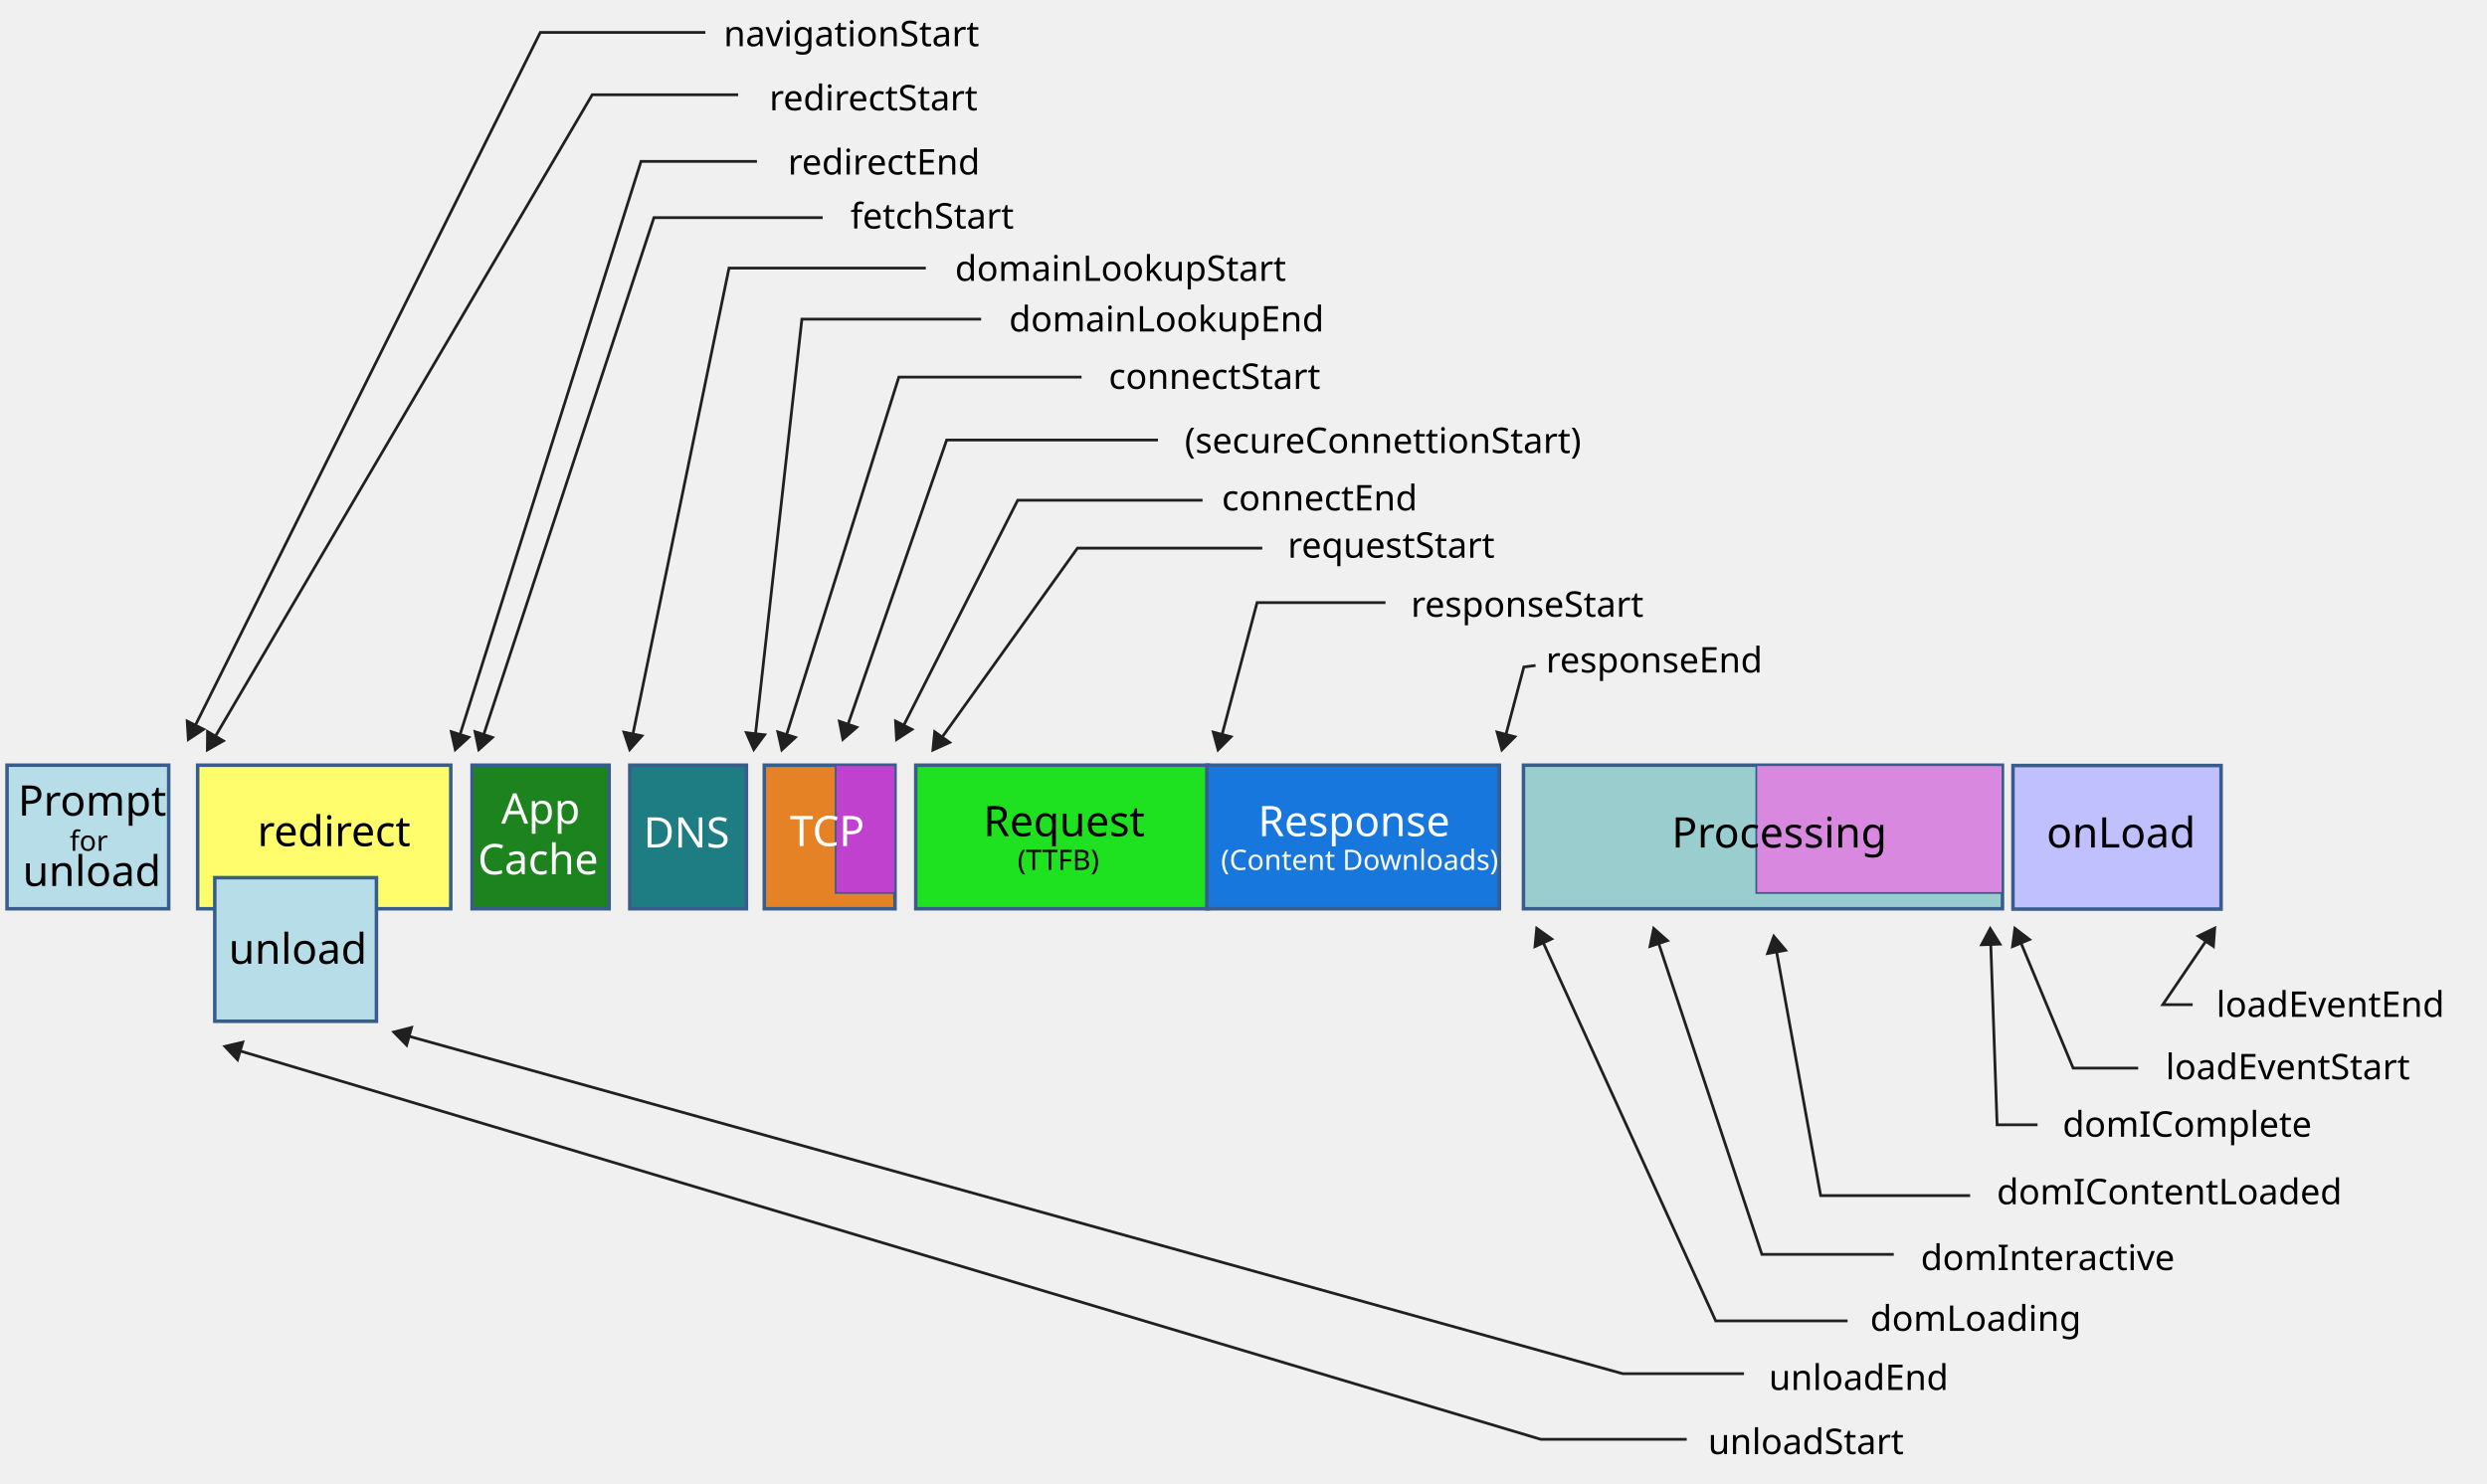
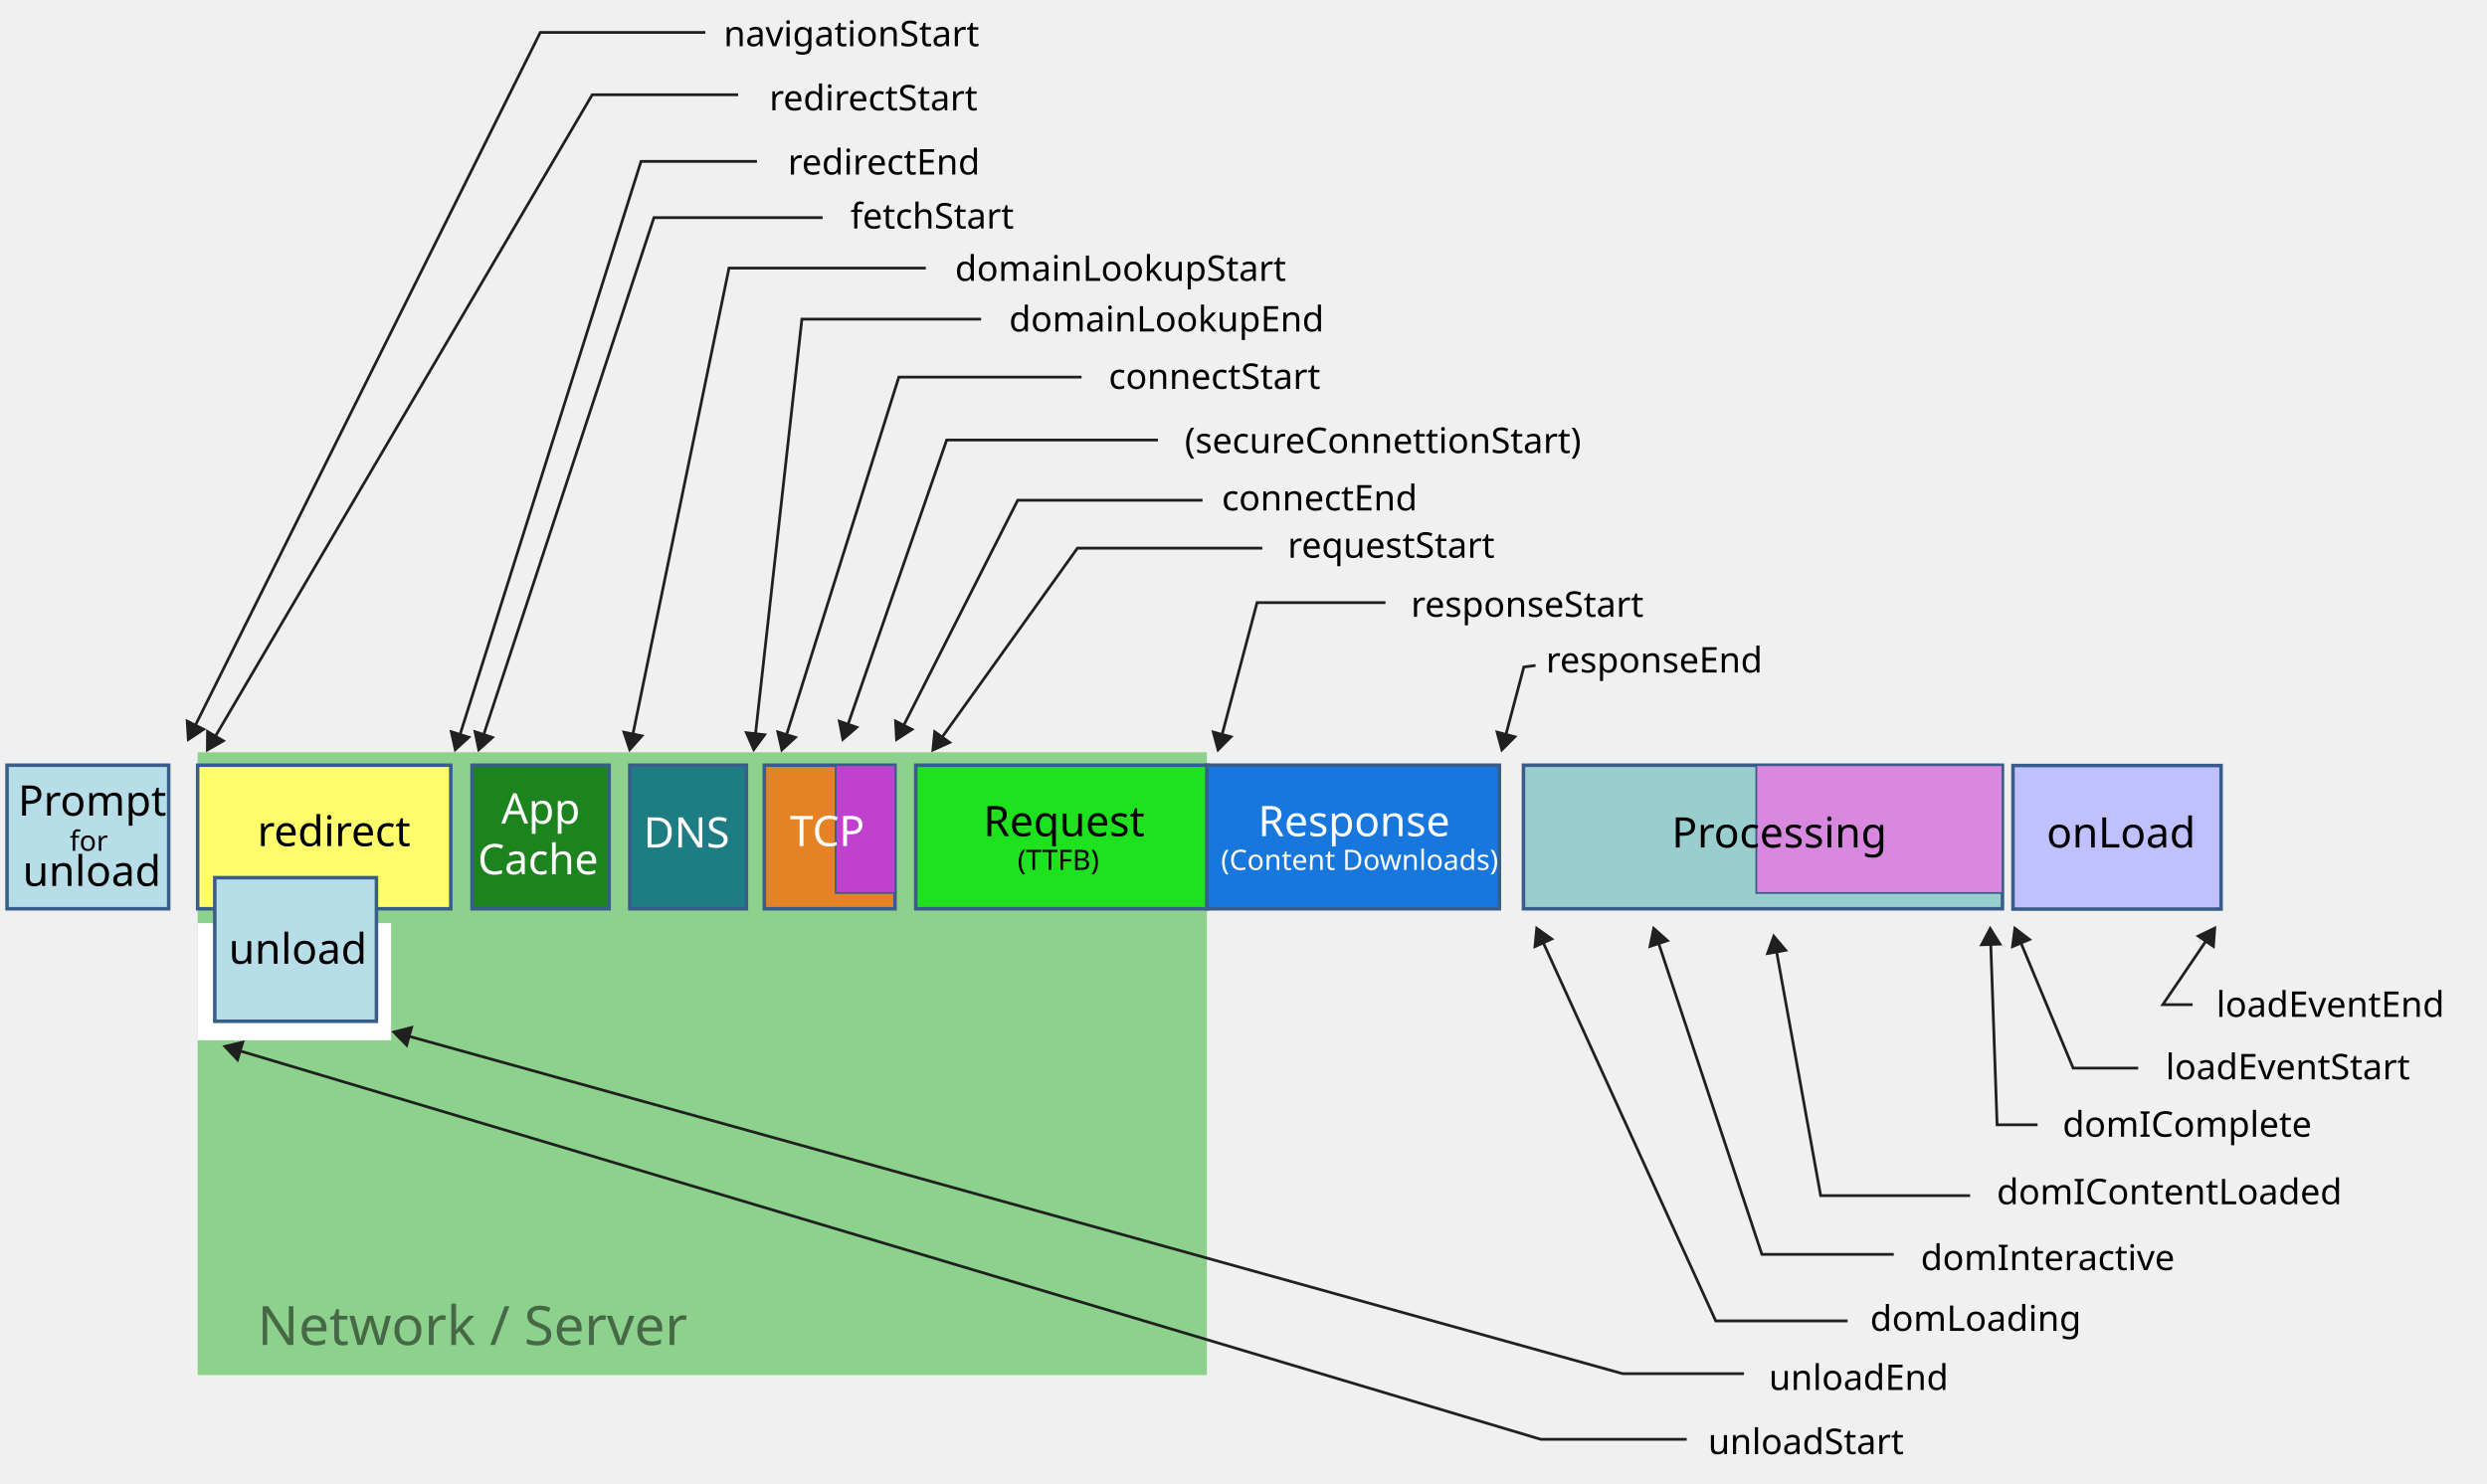
- <svg xmlns="http://www.w3.org/2000/svg" version="1.1" x="0px" y="0px" width="706.981px" height="421.885px" viewBox="0 0 706.981 421.885" enable-background="new 0 0 706.981 421.885" xml:space="preserve">
-   <g id="Layer_35">
-     <rect x="2" y="217.555" fill="#B7DEE8" stroke="#385D8A" stroke-miterlimit="10" width="45.956" height="40.824" />
-     <rect x="56.184" y="217.555" fill="#FFFD6C" stroke="#385D8A" stroke-miterlimit="10" width="71.958" height="40.824" />
-     <rect x="61.055" y="249.539" fill="#B7DEE8" stroke="#385D8A" stroke-miterlimit="10" width="45.956" height="40.824" />
-     <rect x="134.197" y="217.555" fill="#1D831E" stroke="#385D8A" stroke-miterlimit="10" width="38.956" height="40.824" />
-     <rect x="179.025" y="217.555" fill="#1E7D83" stroke="#385D8A" stroke-miterlimit="10" width="33.159" height="40.824" />
-     <rect x="217.271" y="217.555" fill="#E58225" stroke="#385D8A" stroke-miterlimit="10" width="37.159" height="40.824" />
-     <rect x="260.325" y="217.555" fill="#1EE11F" stroke="#385D8A" stroke-miterlimit="10" width="83.161" height="40.824" />
-     <rect x="343.068" y="217.555" fill="#1877DD" stroke="#385D8A" stroke-miterlimit="10" width="83.161" height="40.824" />
-     <rect x="433.076" y="217.555" fill="#9ACDCD" stroke="#385D8A" stroke-miterlimit="10" width="136.166" height="40.824" />
-     <rect x="572.23" y="217.647" fill="#C0C0FF" stroke="#385D8A" stroke-miterlimit="10" width="59.158" height="40.824" />
-     <rect x="237.543" y="217.555" fill="#C041CD" stroke="#385D8A" stroke-width="0.5" stroke-miterlimit="10" width="16.974" height="36.333" />
-     <rect x="499.265" y="217.555" fill="#D888DF" stroke="#385D8A" stroke-width="0.5" stroke-miterlimit="10" width="69.978" height="36.333" />
+ <svg xmlns="http://www.w3.org/2000/svg" version="1.1" x="0px" y="0px" width="706.98px" height="421.885px" viewBox="0 0 706.98 421.885" enable-background="new 0 0 706.98 421.885" xml:space="preserve">
+   <g id="Layer_2">
+     <rect x="56.184" y="213.886" fill="#8CD18C" width="286.884" height="177.067" />
+     <text transform="matrix(1 0 0 1 73.1824 382.3877)" opacity="0.5" font-family="'MyriadPro-Regular'" font-size="15.42">Network / Server</text>
+     <rect x="56.184" y="262.472" fill="#FFFFFF" width="55" height="33.297" />
  </g>
-   <g id="Txt">
-     <text transform="matrix(1 0 0 1 182.9365 240.9668)" fill="#FFFFFF" font-family="'ArialMT'" font-size="12">DNS</text>
-     <text transform="matrix(1 0 0 1 475.2334 240.9668)" font-family="'ArialMT'" font-size="12">Processing</text>
-     <text transform="matrix(1 0 0 1 581.7881 240.9668)" font-family="'ArialMT'" font-size="12">onLoad</text>
-     <g id="Prompt_for_unload">
-       <rect y="223.302" fill="none" width="48.956" height="40.077" />
-       <text transform="matrix(1 0 0 1 5.1392 231.8936)">
-         <tspan x="0" y="0" font-family="'ArialMT'" font-size="12">Prompt </tspan>
-         <tspan x="14.671" y="10" font-family="'ArialMT'" font-size="8">for</tspan>
-         <tspan x="1.321" y="20" font-family="'ArialMT'" font-size="12">unload</tspan>
-       </text>
-     </g>
-     <g id="unload">
-       <rect x="58.555" y="265.418" fill="none" width="48.956" height="40.077" />
-       <text transform="matrix(1 0 0 1 65.0156 274.0098)" font-family="'ArialMT'" font-size="12">unload</text>
-     </g>
-     <g id="TCP_xA0_Image_1_">
-       <text transform="matrix(1 0 0 1 224.5176 240.5547)" fill="#FFFFFF" font-family="'ArialMT'" font-size="12">TCP</text>
-     </g>
-     <g id="App_Cache_xA0_Image_1_">
-       <rect x="135.829" y="225.581" fill="none" width="34.689" height="24.307" />
-       <text transform="matrix(1 0 0 1 142.4971 234.1729)">
-         <tspan x="0" y="0" fill="#FFFFFF" font-family="'ArialMT'" font-size="12">App</tspan>
-         <tspan x="-6.668" y="14.4" fill="#FFFFFF" font-family="'ArialMT'" font-size="12">Cache</tspan>
-       </text>
-     </g>
-     <g id="DNS_xA0_Image_1_">
- 	</g>
-     <g id="Request__x28_TTFB_x29__xA0_Image_1_">
-       <text transform="matrix(1 0 0 1 279.5576 237.7344)">
-         <tspan x="0" y="0" font-family="'ArialMT'" font-size="12">Request</tspan>
-         <tspan x="9.686" y="9.6" font-family="'ArialMT'" font-size="8">(TTFB)</tspan>
-       </text>
-       <text transform="matrix(1 0 0 1 357.6318 237.7344)">
-         <tspan x="0" y="0" fill="#FFFFFF" font-family="'ArialMT'" font-size="12">Response</tspan>
-         <tspan x="-10.557" y="9.6" fill="#FFFFFF" font-family="'ArialMT'" font-size="8">(Content Downloads)</tspan>
-       </text>
-     </g>
-     <g id="Response__x28_Content_Download_x29__xA0_Image_1_">
- 	</g>
-     <g id="Processing_xA0_Image_1_">
- 	</g>
-     <g id="onLoad_xA0_Image_1_">
- 	</g>
-     <g id="redirect_xA0_Image_1_">
-       <text transform="matrix(1 0 0 1 73.1826 240.5547)" font-family="'ArialMT'" font-size="12">redirect</text>
-     </g>
-   </g>
-   <g id="Labels_1_">
-     <g id="navigationStart">
-       <text transform="matrix(1 0 0 1 205.7183 13.1387)" font-family="'ArialMT'" font-size="10.079">navigationStart</text>
-     </g>
-     <g id="redirectStart">
-       <text transform="matrix(1 0 0 1 218.6987 31.377)" font-family="'ArialMT'" font-size="10.079">redirectStart</text>
-     </g>
-     <g id="redirectEnd">
-       <text transform="matrix(1 0 0 1 223.9785 49.6157)" font-family="'ArialMT'" font-size="10.079">redirectEnd</text>
-     </g>
-     <g id="fetchStart">
-       <text transform="matrix(1 0 0 1 241.7368 64.9741)" font-family="'ArialMT'" font-size="10.079">fetchStart</text>
-     </g>
-     <g id="domainLookupEnd">
-       <text transform="matrix(1 0 0 1 286.853 94.252)" font-family="'ArialMT'" font-size="10.079">domainLookupEnd</text>
-     </g>
-     <g id="domainLookupStart">
-       <text transform="matrix(1 0 0 1 271.4941 79.853)" font-family="'ArialMT'" font-size="10.079">domainLookupStart</text>
-     </g>
-     <g id="connectStart">
-       <text transform="matrix(1 0 0 1 315.1709 110.5703)" font-family="'ArialMT'" font-size="10.079">connectStart</text>
-     </g>
-     <g id="_x28_secureConnettionStart_x29_">
-       <text transform="matrix(1 0 0 1 336.769 128.8091)" font-family="'ArialMT'" font-size="10.079">(secureConnettionStart)</text>
-     </g>
-     <g id="connectEnd">
-       <text transform="matrix(1 0 0 1 347.3281 145.1274)" font-family="'ArialMT'" font-size="10.079">connectEnd</text>
-     </g>
-     <g id="requestStart">
-       <text transform="matrix(1 0 0 1 366.0459 158.5664)" font-family="'ArialMT'" font-size="10.079">requestStart</text>
-     </g>
-     <g id="responseStart">
-       <text transform="matrix(1 0 0 1 401.083 175.3652)" font-family="'ArialMT'" font-size="10.079">responseStart</text>
-     </g>
-     <g id="responseEnd">
-       <text transform="matrix(1 0 0 1 439.4805 191.2036)" font-family="'ArialMT'" font-size="10.079">responseEnd</text>
-     </g>
-     <g id="unloadStart">
-       <text transform="matrix(1 0 0 1 485.5566 413.4248)" font-family="'ArialMT'" font-size="10.079">unloadStart</text>
-     </g>
-     <g id="unloadEnd">
-       <text transform="matrix(1 0 0 1 502.835 395.1865)" font-family="'ArialMT'" font-size="10.079">unloadEnd</text>
-     </g>
-     <g id="domLoading">
-       <text transform="matrix(1 0 0 1 531.6328 378.3877)" font-family="'ArialMT'" font-size="10.079">domLoading</text>
-     </g>
-     <g id="domInteractive">
-       <text transform="matrix(1 0 0 1 546.0322 361.1104)" font-family="'ArialMT'" font-size="10.079">domInteractive</text>
-     </g>
-     <g id="domIContentLoaded">
-       <text transform="matrix(1 0 0 1 567.6299 342.3916)" font-family="'ArialMT'" font-size="10.079">domIContentLoaded</text>
-     </g>
-     <g id="domIComplete">
-       <text transform="matrix(1 0 0 1 586.3486 323.1924)" font-family="'ArialMT'" font-size="10.079">domIComplete</text>
-     </g>
-     <g id="loadEventStart">
-       <text transform="matrix(1 0 0 1 615.626 306.874)" font-family="'ArialMT'" font-size="10.079">loadEventStart</text>
-     </g>
-     <g id="loadEventEnd">
-       <text transform="matrix(1 0 0 1 630.0244 289.1162)" font-family="'ArialMT'" font-size="10.079">loadEventEnd</text>
-     </g>
-   </g>
-   <g id="Lines">
-     <g>
-       <g>
-         <g>
-           <path fill="#202020" d="M200.517,8.825h-24.374h-12.187h-6.093h-3.144h-0.854h-0.427c-0.033,0.004-0.077-0.009-0.102,0.009      l-0.047,0.095l-0.095,0.191l-0.761,1.528l-21.733,43.665L55.367,205.667l-2.589-1.289l0.406,6.565l5.482-3.634l-2.589-1.289      l75.333-151.354l21.71-43.617l0.597-1.199l0.075-0.15l0.037-0.075c0.02-0.013,0.054-0.003,0.08-0.006h0.335h0.67h2.949h6.093      h12.187h24.374V8.825z" />
-         </g>
-       </g>
-     </g>
-     <g>
-       <g>
-         <g>
-           <path fill="#202020" d="M209.838,26.552h-21.55h-10.775h-5.388h-2.79h-0.754h-0.377c-0.03,0.003-0.067-0.007-0.09,0.007      l-0.047,0.082l-0.096,0.163l-0.764,1.301l-21.844,37.193L61.098,208.775l-2.494-1.465l-0.049,6.577l5.72-3.246l-2.494-1.465      l84.266-143.478l21.81-37.136l0.6-1.021l0.075-0.127c0.02-0.052,0.05-0.085,0.108-0.07h0.296h0.592h2.598h5.388h10.775h21.55      V26.552z" />
-         </g>
-       </g>
-     </g>
-     <g>
-       <g>
-         <g>
-           <path fill="#202020" d="M479.485,408.825h-21.55h-10.774h-5.388h-2.693h-0.665c-0.198,0.002-0.397,0.015-0.583-0.065      l-1.266-0.378l-41.297-12.333L68.755,298.54l0.828-2.771l-6.399,1.521l4.517,4.781l0.827-2.771l326.515,97.51l41.297,12.332      l1.316,0.394c0.236,0.102,0.49,0.086,0.742,0.083h0.682h2.693h5.388h10.774h21.55V408.825z" />
-         </g>
-       </g>
-     </g>
-     <g>
-       <g>
-         <g>
-           <path fill="#202020" d="M495.759,390.158h-17.914h-8.957h-4.479h-2.239c-0.388-0.022-0.722,0.051-1.032-0.051l-1.052-0.293      l-34.519-9.597l-308.789-85.853l0.775-2.786l-6.369,1.643l4.607,4.694l0.775-2.786l308.789,85.852l34.519,9.598l1.106,0.308      c0.198,0.079,0.408,0.066,0.618,0.064h0.572h2.239h4.479h8.957h17.914V390.158z" />
-         </g>
-       </g>
-     </g>
-     <g>
-       <g>
-         <g>
-           <path fill="#202020" d="M525.221,375.158h-19.472h-9.736h-4.868h-2.298h-0.535h-0.268c-0.054,0.015-0.078-0.017-0.091-0.066      l-0.056-0.122l-0.443-0.974l-16.122-35.362l-32.091-70.394l2.632-1.2l-5.355-3.818l-0.63,6.547l2.632-1.199l32.091,70.393      l16.188,35.509l0.565,1.241l0.07,0.155l0.035,0.077c0.02,0.014,0.055,0.004,0.081,0.007h0.341h0.683h2.57h4.868h9.736h19.472      V375.158z" />
-         </g>
-       </g>
-     </g>
-     <g>
-       <g>
-         <g>
-           <path fill="#202020" d="M538.343,356.236h-19.472h-9.736h-4.868H502h-0.535h-0.268c-0.056,0.016-0.076-0.018-0.083-0.069      l-0.043-0.127l-0.337-1.016l-12.231-36.856l-16.481-49.665l2.744-0.911l-4.915-4.37l-1.327,6.442l2.745-0.911l16.481,49.665      l12.302,37.067l0.43,1.294l0.054,0.162l0.026,0.081c0.019,0.015,0.055,0.004,0.08,0.007h0.341h0.683h2.602h4.868h9.736h19.472      V356.236z" />
-         </g>
-       </g>
-     </g>
-     <g>
-       <g>
-         <g>
-           <path fill="#202020" d="M560.049,339.53h-22.069h-11.034h-5.518h-2.562h-0.606h-0.303c-0.022-0.003-0.057,0.007-0.07-0.007      l-0.014-0.074l-0.026-0.149l-0.216-1.193l-7.823-43.305l-4.309-23.849l2.847-0.515l-4.249-5.021l-2.224,6.19l2.846-0.515      l4.309,23.85l7.87,43.565l0.274,1.521l0.034,0.19l0.018,0.095c0.018,0.018,0.061,0.005,0.09,0.009h0.386h0.773h2.955h5.518      h11.034h22.069V339.53z" />
-         </g>
-       </g>
-     </g>
-     <g>
-       <g>
-         <g>
-           <path fill="#202020" d="M579.208,319.412h-5.969h-2.907h-1.312h-0.656h-0.164c-0.057,0.002-0.122,0.014-0.103-0.063      l-0.012-0.328l-0.407-11.601l-1.351-38.52l2.891-0.102l-3.486-5.577l-3.087,5.808l2.89-0.101l1.352,38.52l0.43,12.259      l0.015,0.418c-0.025,0.098,0.06,0.082,0.131,0.08h0.209h0.836h1.673h3.061h5.969V319.412z" />
-         </g>
-       </g>
-     </g>
-     <g>
-       <g>
-         <g>
-           <path fill="#202020" d="M607.825,303.276h-9.604h-4.802h-2.34h-1.056h-0.265c-0.089,0.003-0.189,0.021-0.201-0.094l-0.203-0.487      l-7.322-17.565l-7.005-16.803l2.67-1.113l-5.228-3.992l-0.844,6.523l2.669-1.113l7.005,16.803l7.46,17.895l0.259,0.62      c0.015,0.146,0.143,0.124,0.257,0.12h0.336h1.346h2.462h4.802h9.604V303.276z" />
-         </g>
-       </g>
-     </g>
-     <g>
-       <g>
-         <g>
-           <path fill="#202020" d="M623.304,285.247h-4.154h-1.939h-0.97h-0.485h-0.121c-0.042,0.001-0.097,0.009-0.048-0.039l0.136-0.2      l4.556-6.713l6.877-10.137l2.394,1.623l0.477-6.56l-5.92,2.867l2.394,1.624l-6.878,10.136l-5.351,7.887l-0.173,0.256      c-0.062,0.06,0.007,0.051,0.061,0.049h0.155h0.617h1.236h2.471h4.667V285.247z" />
-         </g>
-       </g>
-     </g>
-     <g>
-       <g>
-         <g>
-           <path fill="#202020" d="M215.184,45.485h-17.118h-8.559h-4.28h-2.326h-0.6h-0.3c-0.022,0.003-0.054-0.006-0.07,0.006      l-0.023,0.072l-0.045,0.143l-0.361,1.144l-10.348,32.778l-40.634,128.709l-2.758-0.871l1.421,6.422l4.851-4.442l-2.758-0.871      l40.634-128.709l10.266-32.517l0.283-0.897l0.036-0.112c0.006-0.045,0.023-0.075,0.073-0.062h0.235h0.47h1.953h4.28h8.559      h17.118V45.485z" />
-         </g>
-       </g>
-     </g>
-     <g>
-       <g>
-         <g>
-           <path fill="#202020" d="M233.851,61.485h-24.909h-12.454h-6.227h-3.249h-0.872h-0.436c-0.034,0.004-0.08-0.009-0.103,0.009      l-0.034,0.104l-0.068,0.207l-0.545,1.657l-15.597,47.378l-32.101,97.512l-2.747-0.904l1.342,6.439l4.905-4.382l-2.747-0.904      l32.101-97.512l15.558-47.259l0.428-1.3l0.053-0.163l0.027-0.081c0.018-0.015,0.054-0.004,0.08-0.008h0.342h0.685h2.978h6.227      h12.454h24.909V61.485z" />
-         </g>
-       </g>
-     </g>
-     <g>
-       <g>
-         <g>
-           <path fill="#202020" d="M263.184,75.825h-29.057h-14.528h-7.264h-3.779h-1.018h-0.509c-0.038,0.005-0.094-0.011-0.118,0.011      l-0.026,0.125l-0.051,0.249l-0.411,1.993l-11.749,56.977l-15.062,73.049l-2.833-0.584l2.07,6.243l4.371-4.915l-2.832-0.584      l15.062-73.049l11.724-56.856l0.322-1.564l0.041-0.195l0.02-0.098c0.019-0.018,0.062-0.005,0.093-0.009h0.399h0.798h3.486h7.264      h14.528h29.057V75.825z" />
-         </g>
-       </g>
-     </g>
-     <g>
-       <g>
-         <g>
-           <path fill="#202020" d="M278.904,90.336h-26.46h-13.23h-6.615h-3.501h-0.927h-0.463c-0.035,0.004-0.087-0.01-0.107,0.01      l-0.013,0.115l-0.026,0.23l-0.206,1.841l-5.895,52.708l-7.039,62.941l-2.875-0.321l2.635,6.026l3.901-5.295l-2.874-0.321      l7.039-62.941l5.869-52.476l0.162-1.445l0.02-0.181l0.01-0.09c0.016-0.016,0.057-0.004,0.083-0.008h0.364h0.727h3.113h6.615      h13.23h26.46V90.336z" />
-         </g>
-       </g>
-     </g>
-     <g>
-       <g>
-         <g>
-           <path fill="#202020" d="M307.457,106.829h-26.979h-13.49h-6.745h-3.5h-0.945h-0.472c-0.036,0.004-0.086-0.01-0.111,0.01      l-0.035,0.113l-0.071,0.225l-0.566,1.803l-16.172,51.529l-15.027,47.879l-2.759-0.866l1.432,6.419l4.843-4.45l-2.759-0.866      l15.027-47.88l16.143-51.436l0.444-1.415l0.056-0.177l0.027-0.088c0.02-0.016,0.059-0.004,0.087-0.008h0.371h0.742h3.245h6.745      h13.49h26.979V106.829z" />
-         </g>
-       </g>
-     </g>
-     <g>
-       <g>
-         <g>
-           <path fill="#202020" d="M329.184,124.708h-31.2h-15.601h-7.8h-3.993h-1.093h-0.546c-0.042,0.005-0.1-0.012-0.128,0.012      l-0.045,0.129l-0.089,0.258l-0.716,2.064l-20.449,58.957l-6.695,19.303l-2.732-0.948l1.24,6.459l4.974-4.304l-2.732-0.947      l6.695-19.303l20.448-58.954l0.562-1.62l0.07-0.202l0.035-0.102c0.022-0.018,0.068-0.005,0.101-0.009h0.429h0.857h3.808h7.8      h15.601h31.2V124.708z" />
-         </g>
-       </g>
-     </g>
-     <g>
-       <g>
-         <g>
-           <path fill="#202020" d="M341.851,141.828h-27.29h-13.645h-6.822h-3.489h-0.956h-0.478c-0.038,0.004-0.086-0.01-0.114,0.01      l-0.054,0.106l-0.107,0.213l-0.863,1.704l-24.652,48.695l-6.645,13.125l-2.581-1.306l0.361,6.567l5.507-3.597l-2.58-1.306      l6.645-13.125l24.652-48.696l0.678-1.339l0.085-0.167l0.042-0.083c0.022-0.015,0.06-0.004,0.089-0.007h0.375h0.75h3.333h6.822      h13.645h27.29V141.828z" />
-         </g>
-       </g>
-     </g>
-     <g>
-       <g>
-         <g>
-           <path fill="#202020" d="M358.838,155.448h-27.29h-13.645h-6.822h-3.449h-0.956h-0.478c-0.038,0.004-0.084-0.009-0.115,0.009      l-0.07,0.097l-0.139,0.194l-1.088,1.52l-31.773,44.379l-5.282,7.378l-2.352-1.684l-0.642,6.546l5.99-2.717l-2.351-1.683      l5.282-7.378l31.772-44.378l0.897-1.253l0.109-0.152l0.055-0.076c0.024-0.014,0.06-0.004,0.09-0.007h0.375h0.75h3.374h6.822      h13.645h27.29V155.448z" />
-         </g>
-       </g>
-     </g>
-     <g>
-       <g>
-         <g>
-           <path fill="#202020" d="M393.851,170.941h-18.96h-9.48h-4.74h-2.56h-0.664h-0.332c-0.025,0.003-0.061-0.007-0.077,0.007      l-0.021,0.08l-0.043,0.161l-0.34,1.283l-9.469,35.724l-0.037,0.138l-2.795-0.741l1.719,6.349l4.638-4.664l-2.795-0.741      l0.037-0.138l9.399-35.464l0.268-1.007l0.033-0.126c0.004-0.051,0.022-0.084,0.077-0.069h0.261h0.521h2.18h4.74h9.48h18.96      V170.941z" />
-         </g>
-       </g>
-     </g>
-     <g>
-       <g>
-         <g>
-           <path fill="#202020" d="M436.466,188.811l-1.802,0.236l-0.97,0.127l-0.485,0.063c-0.138,0.049-0.393-0.036-0.378,0.186      l-0.959,3.618l-4.054,15.294l-2.796-0.741l1.72,6.349l4.639-4.664l-2.796-0.741l4.054-15.294l0.831-3.134      c-0.012-0.174,0.188-0.107,0.296-0.146l0.381-0.05l0.762-0.1l1.661-0.217L436.466,188.811z" />
+   <g id="Layer_1">
+     <g id="Layer_35">
+       <rect x="2" y="217.556" fill="#B7DEE8" stroke="#385D8A" stroke-miterlimit="10" width="45.956" height="40.823" />
+       <rect x="56.184" y="217.556" fill="#FFFD6C" stroke="#385D8A" stroke-miterlimit="10" width="71.958" height="40.823" />
+       <rect x="61.055" y="249.539" fill="#B7DEE8" stroke="#385D8A" stroke-miterlimit="10" width="45.956" height="40.824" />
+       <rect x="134.197" y="217.556" fill="#1D831E" stroke="#385D8A" stroke-miterlimit="10" width="38.956" height="40.823" />
+       <rect x="179.025" y="217.556" fill="#1E7D83" stroke="#385D8A" stroke-miterlimit="10" width="33.159" height="40.823" />
+       <rect x="217.271" y="217.556" fill="#E58225" stroke="#385D8A" stroke-miterlimit="10" width="37.159" height="40.823" />
+       <rect x="260.325" y="217.556" fill="#1EE11F" stroke="#385D8A" stroke-miterlimit="10" width="83.16" height="40.823" />
+       <rect x="343.068" y="217.556" fill="#1877DD" stroke="#385D8A" stroke-miterlimit="10" width="83.161" height="40.823" />
+       <rect x="433.075" y="217.556" fill="#9ACDCD" stroke="#385D8A" stroke-miterlimit="10" width="136.166" height="40.823" />
+       <rect x="572.23" y="217.647" fill="#C0C0FF" stroke="#385D8A" stroke-miterlimit="10" width="59.158" height="40.824" />
+       <rect x="237.543" y="217.556" fill="#C041CD" stroke="#385D8A" stroke-width="0.5" stroke-miterlimit="10" width="16.974" height="36.332" />
+       <rect x="499.265" y="217.556" fill="#D888DF" stroke="#385D8A" stroke-width="0.5" stroke-miterlimit="10" width="69.978" height="36.332" />
+     </g>
+     <g id="Txt">
+       <text transform="matrix(1 0 0 1 182.9363 240.9668)" fill="#FFFFFF" font-family="'ArialMT'" font-size="12">DNS</text>
+       <text transform="matrix(1 0 0 1 475.2327 240.9668)" font-family="'ArialMT'" font-size="12">Processing</text>
+       <text transform="matrix(1 0 0 1 581.7874 240.9668)" font-family="'ArialMT'" font-size="12">onLoad</text>
+       <g id="Prompt_for_unload">
+         <rect x="0" y="223.302" fill="none" width="48.956" height="40.077" />
+         <text transform="matrix(1 0 0 1 5.1389 231.8936)" font-family="'ArialMT'" font-size="12">Prompt </text>
+         <text transform="matrix(1 0 0 1 19.8098 241.8936)" font-family="'ArialMT'" font-size="8">for</text>
+         <text transform="matrix(1 0 0 1 6.4597 251.8936)" font-family="'ArialMT'" font-size="12">unload</text>
+       </g>
+       <g id="unload">
+         <rect x="58.555" y="265.418" fill="none" width="48.956" height="40.077" />
+         <text transform="matrix(1 0 0 1 65.0154 274.0098)" font-family="'ArialMT'" font-size="12">unload</text>
+       </g>
+       <g id="TCP_xA0_Image_1_">
+         <text transform="matrix(1 0 0 1 224.5173 240.5547)" fill="#FFFFFF" font-family="'ArialMT'" font-size="12">TCP</text>
+       </g>
+       <g id="App_Cache_xA0_Image_1_">
+         <rect x="135.829" y="225.581" fill="none" width="34.688" height="24.307" />
+         <text transform="matrix(1 0 0 1 142.4968 234.1729)" fill="#FFFFFF" font-family="'ArialMT'" font-size="12">App</text>
+         <text transform="matrix(1 0 0 1 135.8289 248.5732)" fill="#FFFFFF" font-family="'ArialMT'" font-size="12">Cache</text>
+       </g>
+       <g id="DNS_xA0_Image_1_">
+ 		</g>
+       <g id="Request__x28_TTFB_x29__xA0_Image_1_">
+         <text transform="matrix(1 0 0 1 279.5574 237.7344)" font-family="'ArialMT'" font-size="12">Request</text>
+         <text transform="matrix(1 0 0 1 289.2434 247.334)" font-family="'ArialMT'" font-size="8">(TTFB)</text>
+         <text transform="matrix(1 0 0 1 357.6311 237.7344)" fill="#FFFFFF" font-family="'ArialMT'" font-size="12">Response</text>
+         <text transform="matrix(1 0 0 1 347.0745 247.334)" fill="#FFFFFF" font-family="'ArialMT'" font-size="8">(Content Downloads)</text>
+       </g>
+       <g id="Response__x28_Content_Download_x29__xA0_Image_1_">
+ 		</g>
+       <g id="Processing_xA0_Image_1_">
+ 		</g>
+       <g id="onLoad_xA0_Image_1_">
+ 		</g>
+       <g id="redirect_xA0_Image_1_">
+         <text transform="matrix(1 0 0 1 73.1824 240.5547)" font-family="'ArialMT'" font-size="12">redirect</text>
+       </g>
+     </g>
+     <g id="Labels_1_">
+       <g id="navigationStart">
+         <text transform="matrix(1 0 0 1 205.718 13.1387)" font-family="'ArialMT'" font-size="10.079">navigationStart</text>
+       </g>
+       <g id="redirectStart">
+         <text transform="matrix(1 0 0 1 218.6985 31.377)" font-family="'ArialMT'" font-size="10.079">redirectStart</text>
+       </g>
+       <g id="redirectEnd">
+         <text transform="matrix(1 0 0 1 223.9783 49.6152)" font-family="'ArialMT'" font-size="10.079">redirectEnd</text>
+       </g>
+       <g id="fetchStart">
+         <text transform="matrix(1 0 0 1 241.7366 64.9746)" font-family="'ArialMT'" font-size="10.079">fetchStart</text>
+       </g>
+       <g id="domainLookupEnd">
+         <text transform="matrix(1 0 0 1 286.8528 94.252)" font-family="'ArialMT'" font-size="10.079">domainLookupEnd</text>
+       </g>
+       <g id="domainLookupStart">
+         <text transform="matrix(1 0 0 1 271.4939 79.8535)" font-family="'ArialMT'" font-size="10.079">domainLookupStart</text>
+       </g>
+       <g id="connectStart">
+         <text transform="matrix(1 0 0 1 315.1707 110.5703)" font-family="'ArialMT'" font-size="10.079">connectStart</text>
+       </g>
+       <g id="_x28_secureConnettionStart_x29_">
+         <text transform="matrix(1 0 0 1 336.7688 128.8086)" font-family="'ArialMT'" font-size="10.079">(secureConnettionStart)</text>
+       </g>
+       <g id="connectEnd">
+         <text transform="matrix(1 0 0 1 347.3279 145.127)" font-family="'ArialMT'" font-size="10.079">connectEnd</text>
+       </g>
+       <g id="requestStart">
+         <text transform="matrix(1 0 0 1 366.0452 158.5664)" font-family="'ArialMT'" font-size="10.079">requestStart</text>
+       </g>
+       <g id="responseStart">
+         <text transform="matrix(1 0 0 1 401.0823 175.3652)" font-family="'ArialMT'" font-size="10.079">responseStart</text>
+       </g>
+       <g id="responseEnd">
+         <text transform="matrix(1 0 0 1 439.4807 191.2031)" font-family="'ArialMT'" font-size="10.079">responseEnd</text>
+       </g>
+       <g id="unloadStart">
+         <text transform="matrix(1 0 0 1 485.5569 413.4248)" font-family="'ArialMT'" font-size="10.079">unloadStart</text>
+       </g>
+       <g id="unloadEnd">
+         <text transform="matrix(1 0 0 1 502.8342 395.1865)" font-family="'ArialMT'" font-size="10.079">unloadEnd</text>
+       </g>
+       <g id="domLoading">
+         <text transform="matrix(1 0 0 1 531.6331 378.3877)" font-family="'ArialMT'" font-size="10.079">domLoading</text>
+       </g>
+       <g id="domInteractive">
+         <text transform="matrix(1 0 0 1 546.0315 361.1104)" font-family="'ArialMT'" font-size="10.079">domInteractive</text>
+       </g>
+       <g id="domIContentLoaded">
+         <text transform="matrix(1 0 0 1 567.6292 342.3916)" font-family="'ArialMT'" font-size="10.079">domIContentLoaded</text>
+       </g>
+       <g id="domIComplete">
+         <text transform="matrix(1 0 0 1 586.3479 323.1924)" font-family="'ArialMT'" font-size="10.079">domIComplete</text>
+       </g>
+       <g id="loadEventStart">
+         <text transform="matrix(1 0 0 1 615.6252 306.874)" font-family="'ArialMT'" font-size="10.079">loadEventStart</text>
+       </g>
+       <g id="loadEventEnd">
+         <text transform="matrix(1 0 0 1 630.0237 289.1162)" font-family="'ArialMT'" font-size="10.079">loadEventEnd</text>
+       </g>
+     </g>
+     <g id="Lines">
+       <g>
+         <g>
+           <g>
+             <path fill="#202020" d="M200.517,8.825h-24.374h-12.187h-6.094h-3.144h-0.854h-0.428c-0.033,0.004-0.077-0.009-0.102,0.009       l-0.047,0.095l-0.096,0.191l-0.761,1.528L130.7,54.313L55.367,205.667l-2.59-1.289l0.406,6.565l5.482-3.634l-2.589-1.289       L131.41,54.666l21.71-43.617l0.597-1.199l0.075-0.15l0.037-0.075c0.02-0.013,0.054-0.003,0.08-0.006h0.335h0.67h2.948h6.094       h12.187h24.374V8.825z" />
+           </g>
+         </g>
+       </g>
+       <g>
+         <g>
+           <g>
+             <path fill="#202020" d="M209.838,26.552h-21.55h-10.775h-5.388h-2.79h-0.754h-0.377c-0.03,0.003-0.067-0.007-0.091,0.007       l-0.047,0.082l-0.096,0.163l-0.764,1.301l-21.845,37.193L61.098,208.775l-2.494-1.465l-0.049,6.577l5.72-3.246l-2.494-1.465       l84.267-143.478l21.81-37.136l0.601-1.021l0.075-0.127c0.02-0.052,0.05-0.085,0.107-0.07h0.296h0.592h2.599h5.388h10.775h21.55       L209.838,26.552L209.838,26.552z" />
+           </g>
+         </g>
+       </g>
+       <g>
+         <g>
+           <g>
+             <path fill="#202020" d="M479.485,408.825h-21.55H447.16h-5.388h-2.693h-0.665c-0.197,0.002-0.396,0.015-0.583-0.065       l-1.266-0.378l-41.297-12.333L68.755,298.54l0.828-2.771l-6.399,1.521l4.518,4.781l0.826-2.771l326.516,97.51l41.297,12.332       l1.315,0.395c0.236,0.102,0.49,0.086,0.742,0.083h0.682h2.693h5.388h10.774h21.55V408.825L479.485,408.825z" />
+           </g>
+         </g>
+       </g>
+       <g>
+         <g>
+           <g>
+             <path fill="#202020" d="M495.759,390.158h-17.914h-8.957h-4.479h-2.238c-0.389-0.022-0.723,0.051-1.032-0.052l-1.052-0.293       l-34.52-9.597l-308.789-85.853l0.775-2.786l-6.369,1.643l4.607,4.694l0.774-2.786l308.789,85.853l34.519,9.598l1.106,0.308       c0.198,0.079,0.408,0.066,0.618,0.064h0.572h2.238h4.479h8.957h17.914V390.158L495.759,390.158z" />
+           </g>
+         </g>
+       </g>
+       <g>
+         <g>
+           <g>
+             <path fill="#202020" d="M525.221,375.158h-19.473h-9.735h-4.868h-2.298h-0.535h-0.268c-0.055,0.015-0.078-0.017-0.092-0.066       l-0.056-0.122l-0.443-0.974l-16.122-35.362L439.24,268.24l2.632-1.2l-5.354-3.818l-0.63,6.547l2.632-1.199l32.091,70.394       l16.188,35.509l0.564,1.241l0.07,0.155l0.035,0.076c0.02,0.015,0.055,0.005,0.081,0.008h0.341h0.683h2.57h4.868h9.735h19.473       L525.221,375.158L525.221,375.158z" />
+           </g>
+         </g>
+       </g>
+       <g>
+         <g>
+           <g>
+             <path fill="#202020" d="M538.343,356.235H518.87h-9.735h-4.868H502h-0.535h-0.269c-0.056,0.017-0.076-0.018-0.083-0.068       l-0.043-0.127l-0.337-1.016l-12.23-36.856l-16.481-49.665l2.744-0.911l-4.915-4.37l-1.327,6.442l2.745-0.911l16.48,49.665       l12.303,37.067l0.43,1.293l0.054,0.162l0.026,0.082c0.019,0.015,0.055,0.004,0.08,0.006h0.341h0.683h2.603h4.868h9.735h19.473       L538.343,356.235L538.343,356.235z" />
+           </g>
+         </g>
+       </g>
+       <g>
+         <g>
+           <g>
+             <path fill="#202020" d="M560.049,339.53H537.98h-11.034h-5.518h-2.562h-0.605h-0.304c-0.021-0.004-0.057,0.007-0.069-0.008       l-0.015-0.073l-0.025-0.149l-0.216-1.193l-7.823-43.305l-4.31-23.849l2.848-0.515l-4.249-5.021l-2.225,6.189l2.847-0.515       l4.309,23.851l7.87,43.564l0.274,1.521l0.033,0.189l0.019,0.096c0.018,0.018,0.061,0.004,0.09,0.009h0.386h0.773h2.955h5.518       h11.034h22.069V339.53L560.049,339.53z" />
+           </g>
+         </g>
+       </g>
+       <g>
+         <g>
+           <g>
+             <path fill="#202020" d="M579.207,319.412h-5.969h-2.906h-1.312h-0.656h-0.164c-0.057,0.002-0.122,0.014-0.103-0.063       l-0.013-0.328l-0.406-11.601l-1.352-38.521l2.892-0.102l-3.486-5.576l-3.087,5.808l2.89-0.102l1.353,38.521l0.43,12.259       l0.015,0.418c-0.024,0.099,0.061,0.082,0.132,0.08h0.209h0.836h1.673h3.061h5.969v-0.793H579.207z" />
+           </g>
+         </g>
+       </g>
+       <g>
+         <g>
+           <g>
+             <path fill="#202020" d="M607.824,303.276h-9.604h-4.802h-2.341h-1.056h-0.265c-0.09,0.002-0.189,0.021-0.201-0.094       l-0.203-0.488l-7.322-17.564l-7.005-16.803l2.67-1.113l-5.228-3.992l-0.845,6.523l2.669-1.113l7.006,16.803l7.46,17.896       l0.259,0.62c0.015,0.146,0.143,0.124,0.257,0.119h0.336h1.346h2.462h4.803h9.604V303.276L607.824,303.276z" />
+           </g>
+         </g>
+       </g>
+       <g>
+         <g>
+           <g>
+             <path fill="#202020" d="M623.304,285.247h-4.154h-1.938h-0.971h-0.484h-0.121c-0.042,0.001-0.098,0.009-0.048-0.039l0.136-0.2       l4.556-6.713l6.877-10.137l2.395,1.623l0.477-6.561l-5.92,2.867l2.395,1.624l-6.878,10.137l-5.352,7.887l-0.173,0.256       c-0.062,0.06,0.007,0.051,0.061,0.049h0.155h0.617h1.236h2.471h4.667v-0.793H623.304z" />
+           </g>
+         </g>
+       </g>
+       <g>
+         <g>
+           <g>
+             <path fill="#202020" d="M215.184,45.485h-17.118h-8.559h-4.28h-2.326h-0.6h-0.3c-0.022,0.003-0.055-0.006-0.07,0.006       l-0.022,0.072l-0.046,0.143l-0.36,1.144l-10.349,32.778L130.52,208.337l-2.758-0.871l1.421,6.422l4.852-4.442l-2.759-0.871       L171.91,79.866l10.266-32.517l0.283-0.897l0.036-0.112c0.006-0.045,0.022-0.075,0.072-0.062h0.235h0.47h1.953h4.28h8.559       h17.118L215.184,45.485L215.184,45.485z" />
+           </g>
+         </g>
+       </g>
+       <g>
+         <g>
+           <g>
+             <path fill="#202020" d="M233.851,61.485h-24.909h-12.454h-6.227h-3.249h-0.872h-0.436c-0.034,0.004-0.08-0.009-0.104,0.009       l-0.034,0.104l-0.067,0.207l-0.545,1.657l-15.598,47.378l-32.101,97.512l-2.747-0.904l1.342,6.438l4.905-4.382l-2.747-0.904       l32.101-97.512l15.559-47.259l0.428-1.3l0.053-0.163l0.027-0.081c0.018-0.015,0.054-0.004,0.08-0.008h0.342h0.686h2.978h6.227       h12.454h24.909V61.485z" />
+           </g>
+         </g>
+       </g>
+       <g>
+         <g>
+           <g>
+             <path fill="#202020" d="M263.184,75.825h-29.057h-14.528h-7.264h-3.779h-1.018h-0.51c-0.037,0.005-0.094-0.011-0.117,0.011       l-0.026,0.125l-0.051,0.249l-0.411,1.993l-11.749,56.977l-15.062,73.049l-2.833-0.584l2.07,6.243l4.371-4.915l-2.832-0.584       l15.062-73.049l11.724-56.856l0.322-1.564l0.041-0.195l0.02-0.098c0.02-0.018,0.062-0.005,0.093-0.009h0.399h0.798h3.486h7.264       h14.528h29.057v-0.793H263.184z" />
+           </g>
+         </g>
+       </g>
+       <g>
+         <g>
+           <g>
+             <path fill="#202020" d="M278.904,90.336h-26.46h-13.229h-6.615h-3.501h-0.927h-0.463c-0.035,0.004-0.087-0.01-0.107,0.01       l-0.013,0.115l-0.026,0.23l-0.206,1.841l-5.895,52.708l-7.039,62.941l-2.875-0.321l2.635,6.026l3.901-5.295l-2.874-0.321       l7.039-62.941l5.869-52.476l0.161-1.445l0.021-0.181l0.01-0.09c0.017-0.016,0.058-0.004,0.083-0.008h0.364h0.727h3.113h6.615       h13.229h26.46v-0.793H278.904z" />
+           </g>
+         </g>
+       </g>
+       <g>
+         <g>
+           <g>
+             <path fill="#202020" d="M307.456,106.829h-26.979h-13.49h-6.744h-3.5h-0.945h-0.472c-0.036,0.004-0.086-0.01-0.111,0.01       l-0.035,0.113l-0.071,0.225l-0.565,1.803l-16.172,51.529l-15.027,47.879l-2.759-0.866l1.432,6.418l4.843-4.449l-2.759-0.866       l15.027-47.88l16.143-51.436l0.444-1.415l0.056-0.177l0.027-0.088c0.02-0.016,0.059-0.004,0.087-0.008h0.371h0.742h3.245h6.744       h13.49h26.979V106.829z" />
+           </g>
+         </g>
+       </g>
+       <g>
+         <g>
+           <g>
+             <path fill="#202020" d="M329.184,124.708h-31.2h-15.601h-7.8h-3.993h-1.093h-0.546c-0.042,0.005-0.101-0.012-0.129,0.012       l-0.045,0.129l-0.089,0.258l-0.716,2.064l-20.449,58.957l-6.694,19.303l-2.732-0.948l1.24,6.459l4.974-4.304l-2.731-0.947       l6.694-19.303l20.448-58.954l0.562-1.62l0.069-0.202l0.035-0.102c0.022-0.018,0.068-0.005,0.102-0.009h0.429h0.856h3.809h7.8       h15.601h31.2L329.184,124.708L329.184,124.708z" />
+           </g>
+         </g>
+       </g>
+       <g>
+         <g>
+           <g>
+             <path fill="#202020" d="M341.851,141.828h-27.29h-13.645h-6.822h-3.489h-0.956h-0.478c-0.038,0.004-0.086-0.01-0.114,0.01       l-0.054,0.106l-0.107,0.213l-0.862,1.704l-24.652,48.695l-6.646,13.125l-2.581-1.306l0.361,6.567l5.507-3.597l-2.58-1.306       l6.646-13.125l24.652-48.696l0.678-1.339l0.085-0.167l0.042-0.083c0.021-0.015,0.06-0.004,0.089-0.007h0.375h0.75h3.333h6.822       h13.645h27.29v-0.794H341.851z" />
+           </g>
+         </g>
+       </g>
+       <g>
+         <g>
+           <g>
+             <path fill="#202020" d="M358.838,155.448h-27.29h-13.646h-6.822h-3.448h-0.956h-0.478c-0.038,0.004-0.085-0.009-0.115,0.009       l-0.07,0.097l-0.139,0.194l-1.088,1.52l-31.773,44.379l-5.282,7.378l-2.352-1.684l-0.643,6.547l5.99-2.718l-2.351-1.683       l5.282-7.378l31.771-44.378l0.897-1.253l0.108-0.152l0.055-0.076c0.024-0.014,0.061-0.004,0.09-0.007h0.375h0.75h3.374h6.822       h13.646h27.29L358.838,155.448L358.838,155.448z" />
+           </g>
+         </g>
+       </g>
+       <g>
+         <g>
+           <g>
+             <path fill="#202020" d="M393.851,170.941h-18.96h-9.48h-4.739h-2.561h-0.664h-0.332c-0.024,0.003-0.061-0.007-0.077,0.007       l-0.021,0.08l-0.043,0.161l-0.34,1.283l-9.47,35.724l-0.036,0.138l-2.795-0.741l1.719,6.35l4.638-4.665l-2.795-0.741       l0.037-0.138l9.398-35.464l0.269-1.007l0.033-0.126c0.004-0.051,0.021-0.084,0.077-0.069h0.261h0.521h2.181h4.739h9.48h18.96       V170.941L393.851,170.941z" />
+           </g>
+         </g>
+       </g>
+       <g>
+         <g>
+           <g>
+             <path fill="#202020" d="M436.466,188.811l-1.803,0.236l-0.97,0.127l-0.484,0.063c-0.139,0.049-0.394-0.036-0.379,0.186       l-0.959,3.618l-4.054,15.294l-2.796-0.741l1.72,6.349l4.64-4.664l-2.796-0.741l4.054-15.294l0.831-3.134       c-0.012-0.174,0.188-0.107,0.296-0.146l0.381-0.05l0.762-0.1l1.661-0.217L436.466,188.811z" />
+           </g>
        </g>
      </g>
    </g>
  </g>
</svg>
